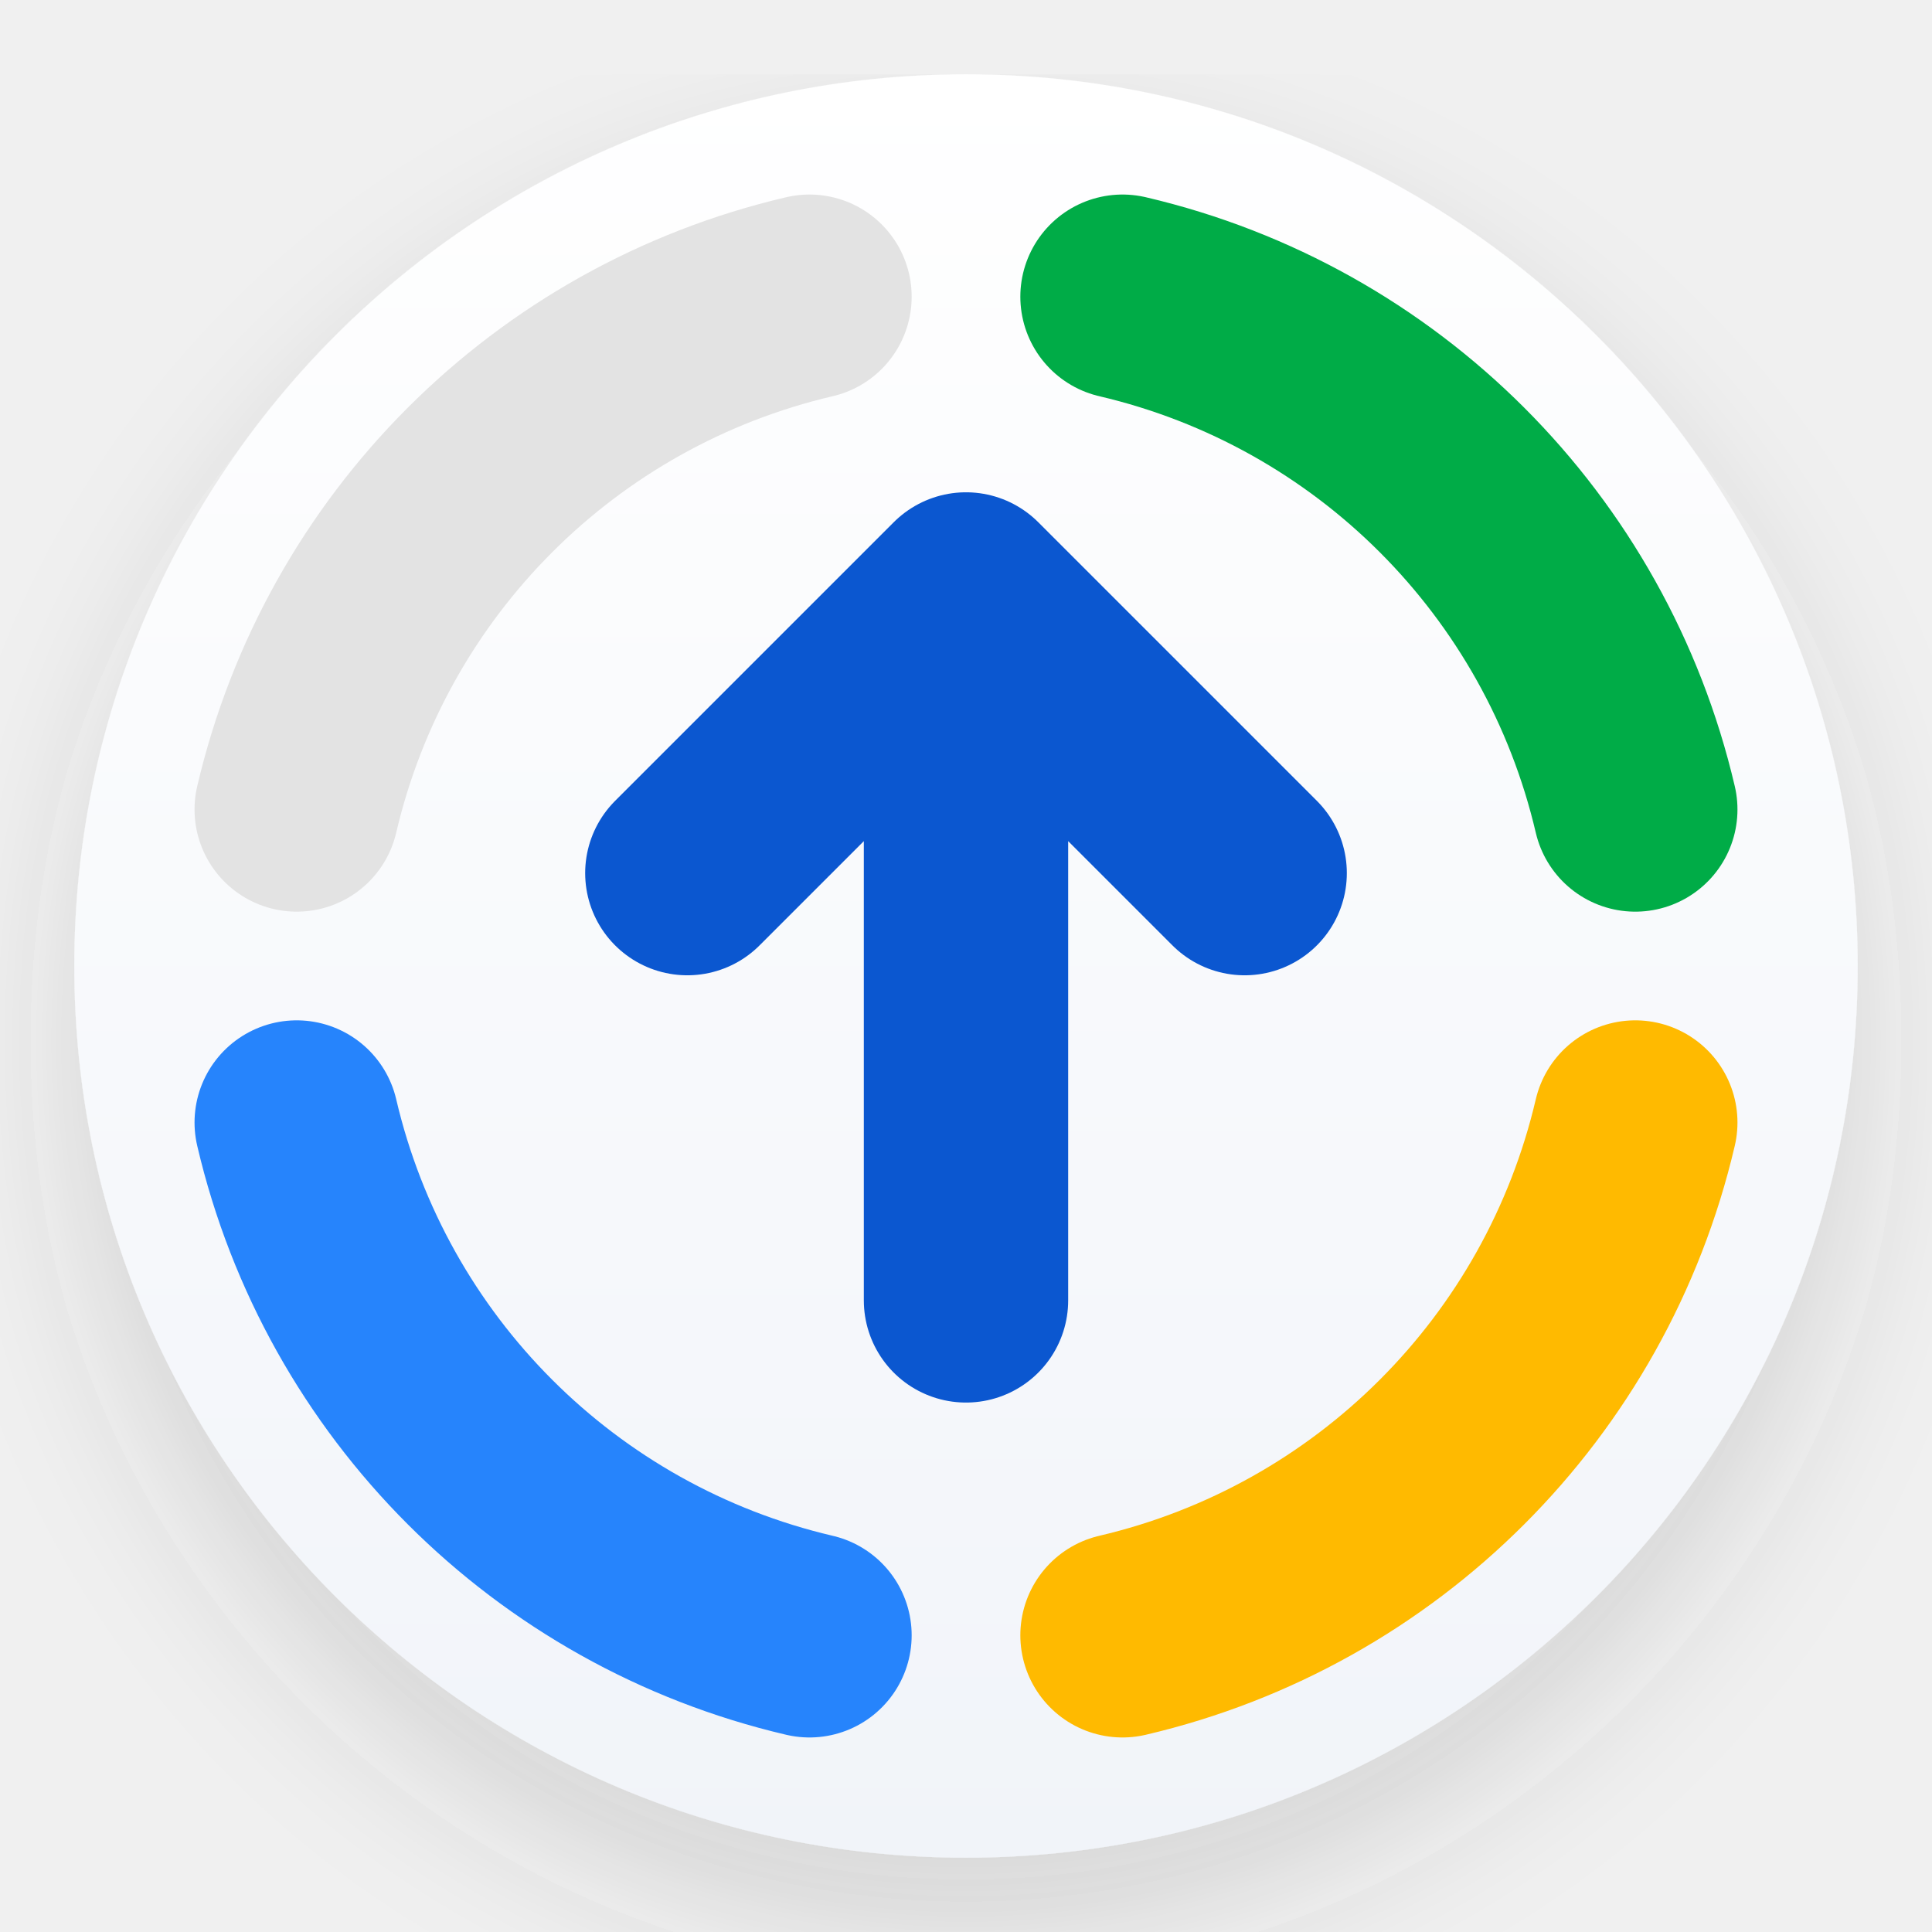
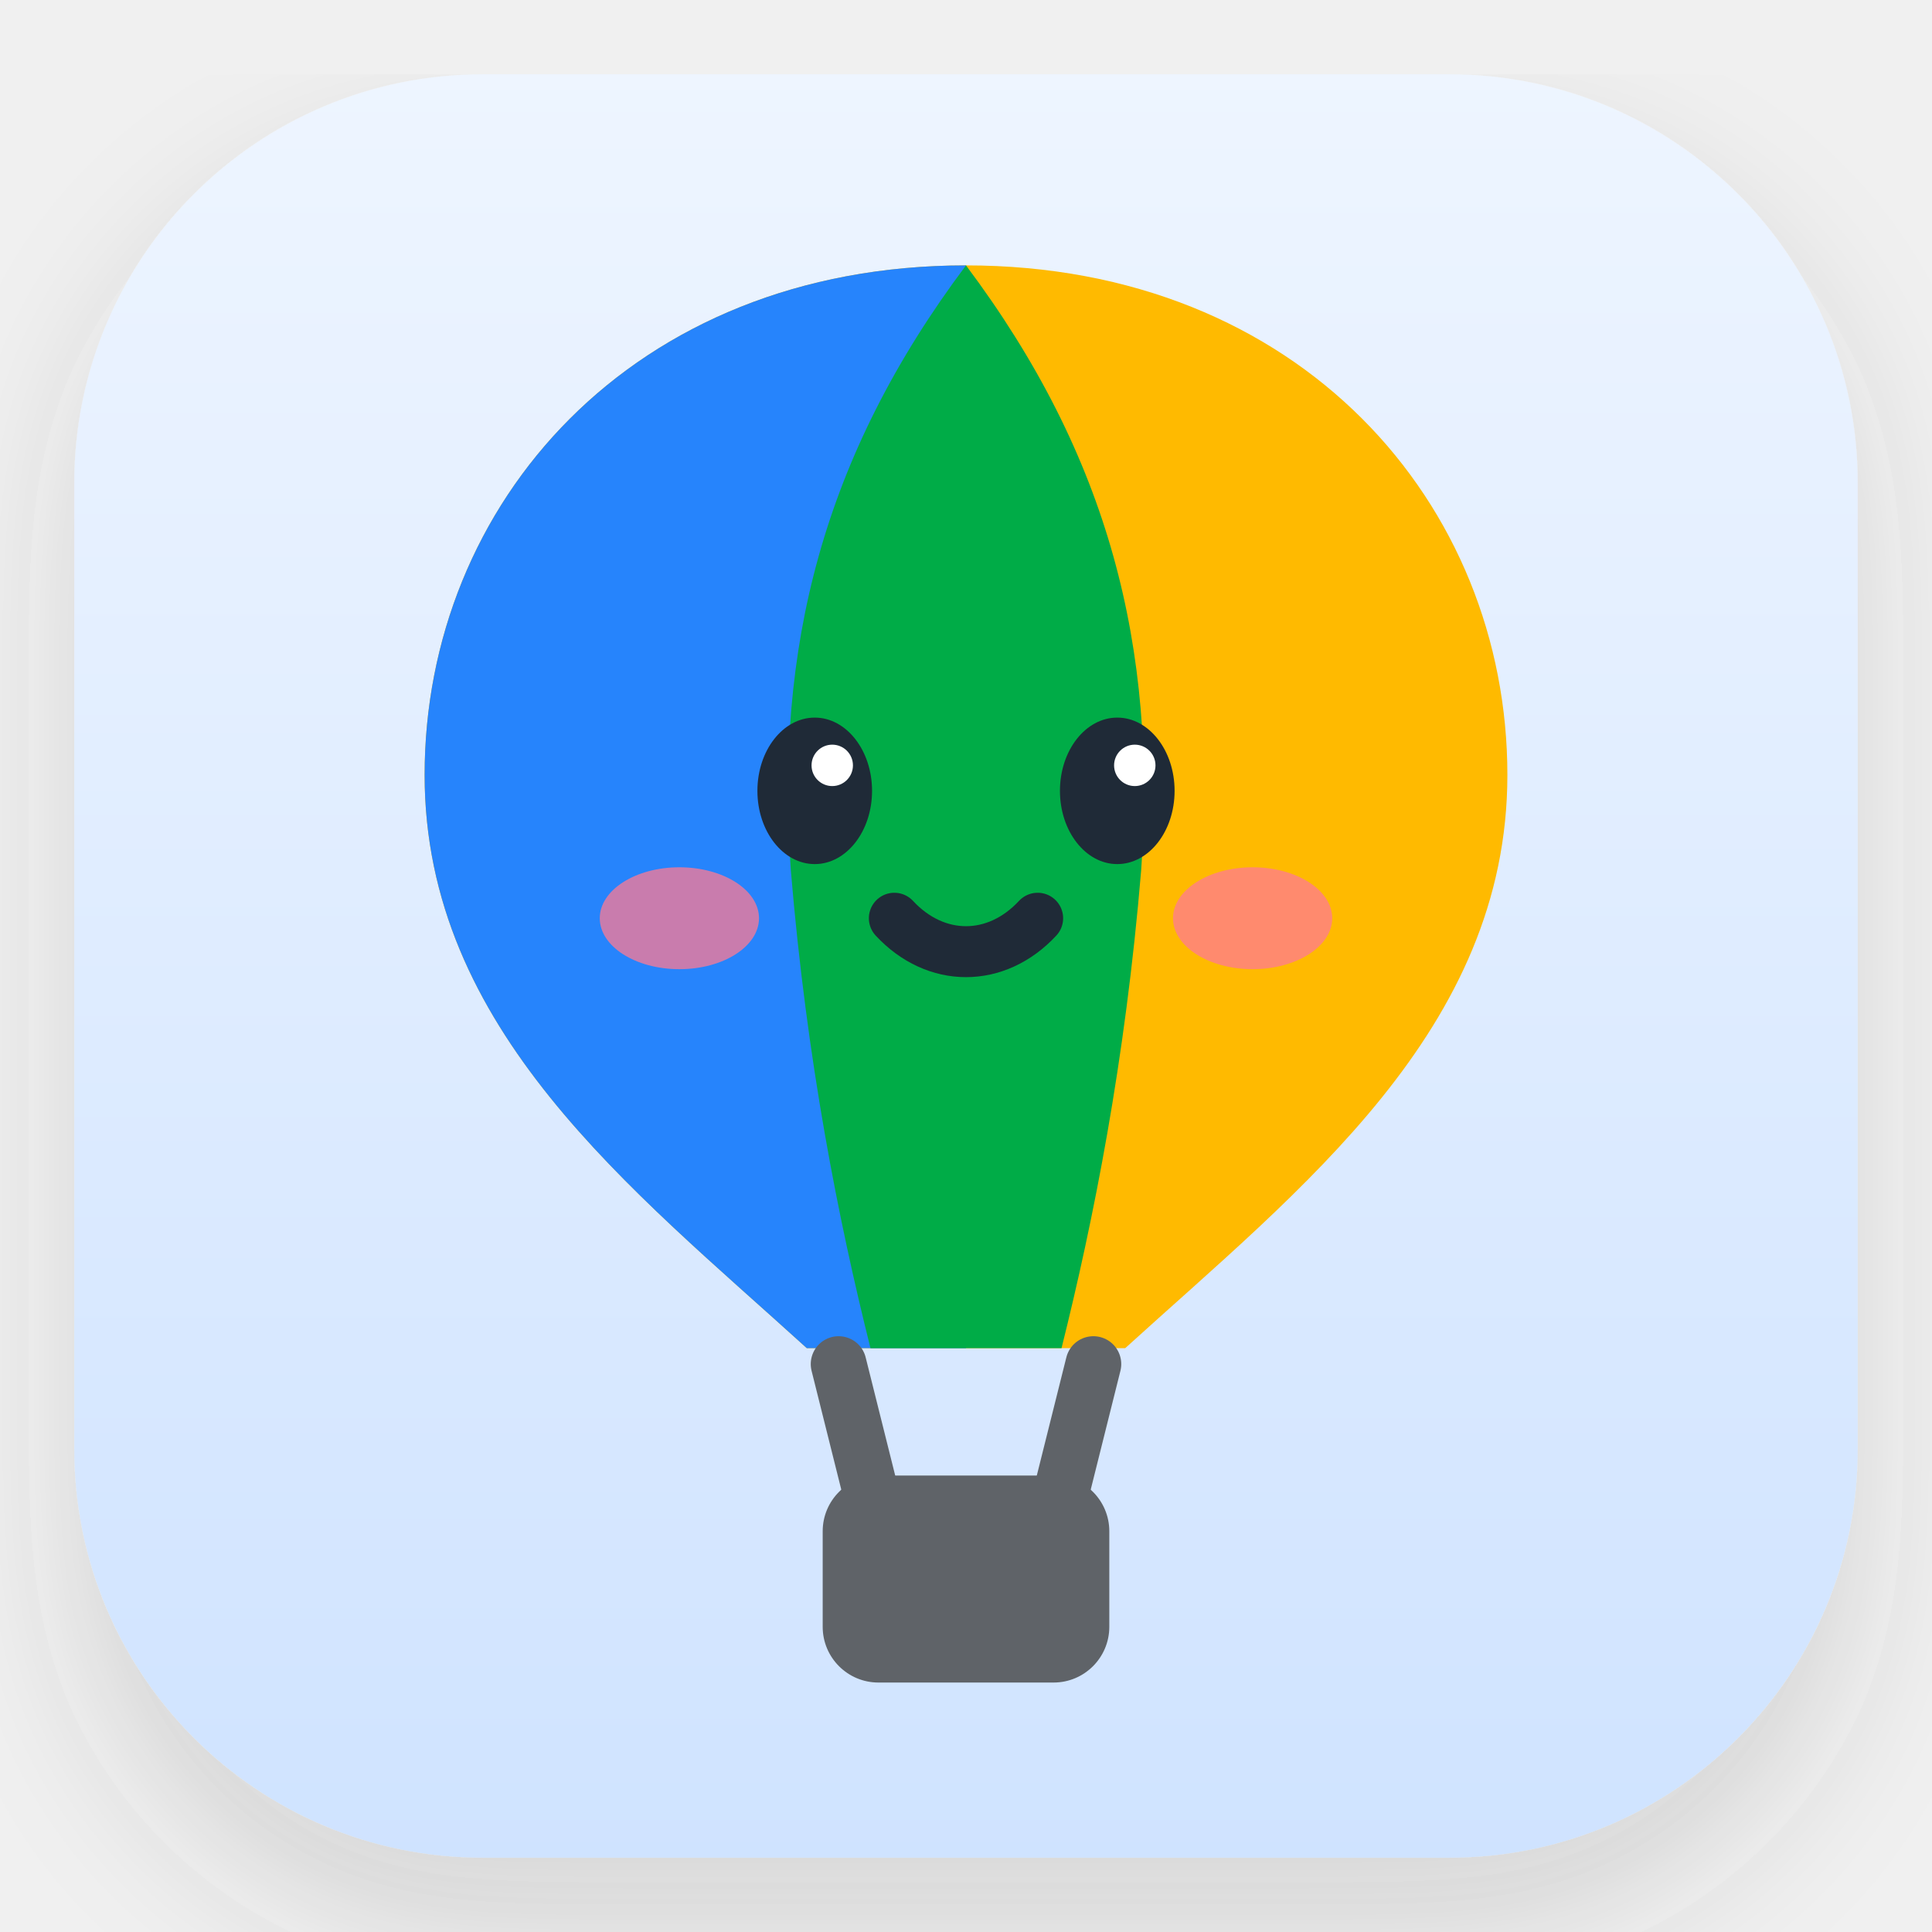
<svg xmlns="http://www.w3.org/2000/svg" viewBox="12 12 104 104">
  <defs>
    <filter id="sh" x="-25%" y="-25%" width="150%" height="150%">
      <feDropShadow dx="0" dy="1.5" stdDeviation="1.2" flood-color="#3c4043" flood-opacity=".30" />
      <feDropShadow dx="0" dy="4" stdDeviation="4" flood-color="#3c4043" flood-opacity=".15" />
    </filter>
    <linearGradient id="tile" x1="0" y1="0" x2="0" y2="1">
-       <stop offset="0" stop-color="#ffffff" />
-       <stop offset="1" stop-color="#f1f4f9" />
-     </linearGradient>
-     <linearGradient id="fold" x1="0" y1="0" x2="0" y2="1">
-       <stop offset="0" stop-color="#4b93f8" />
-       <stop offset="1" stop-color="#0b57d0" />
-     </linearGradient>
-     <linearGradient id="foldback" x1="0" y1="0" x2="0" y2="1">
-       <stop offset="0" stop-color="#1a5fcf" />
-       <stop offset="1" stop-color="#0842a0" />
+       <stop offset="0" stop-color="#EEF5FF" />
+       <stop offset="1" stop-color="#CFE3FF" />
    </linearGradient>
  </defs>
  <g filter="url(#sh)">
-     <circle cx="64" cy="64" r="48" fill="url(#tile)" />
+     <rect x="16" y="16" width="96" height="96" rx="22" fill="url(#tile)" />
  </g>
-   <path d="M27.972 55.575 A37 37 0 0 1 55.575 27.972" fill="none" stroke="#E3E3E3" stroke-width="11" stroke-linecap="round" stroke-opacity="1" />
-   <path d="M72.425 27.972 A37 37 0 0 1 100.028 55.575" fill="none" stroke="#00AC47" stroke-width="11" stroke-linecap="round" stroke-opacity="1" />
-   <path d="M100.028 72.425 A37 37 0 0 1 72.425 100.028" fill="none" stroke="#FFBA00" stroke-width="11" stroke-linecap="round" stroke-opacity="1" />
-   <path d="M55.575 100.028 A37 37 0 0 1 27.972 72.425" fill="none" stroke="#2684FC" stroke-width="11" stroke-linecap="round" stroke-opacity="1" />
-   <path d="M64 82 V46.2 M49 59 L64 44 L79 59" fill="none" stroke="#0B57D0" stroke-width="11" stroke-linecap="round" stroke-linejoin="round" />
+   <g transform="translate(16 16) scale(.8571429) translate(-8 -8)">
+     <path d="M64 20C43 20 30 35 30 52c0 16 13 26 24 36h20c11-10 24-20 24-36 0-17-13-32-34-32Z" fill="#FFBA00" />
+     <path d="M64 20C43 20 30 35 30 52c0 16 13 26 24 36h10V20Z" fill="#2684FC" />
+     <path d="M64 20C55 32 52 44 53 58c1 12 3 22 5 30h12c2-8 4-18 5-30 1-14-2-26-11-38Z" fill="#00AC47" />
+     <path d="M56 89 58 97M72 89 70 97" stroke="#5F6368" stroke-width="3.5" stroke-linecap="round" />
+     <rect x="55" y="96" width="18" height="13" rx="3.5" fill="#5F6368" />
+     <ellipse cx="54.5" cy="53" rx="3.6" ry="4.6" fill="#1F2A37" />
+     <ellipse cx="73.5" cy="53" rx="3.6" ry="4.6" fill="#1F2A37" />
+     <circle cx="55.6" cy="51.4" r="1.3" fill="#fff" />
+     <circle cx="74.6" cy="51.4" r="1.3" fill="#fff" />
+     <path d="M59.5 61c2.6 2.8 6.4 2.8 9 0" fill="none" stroke="#1F2A37" stroke-width="3.2" stroke-linecap="round" />
+     <ellipse cx="46" cy="61" rx="5" ry="3.2" fill="#FF7A93" opacity=".75" />
+     <ellipse cx="82" cy="61" rx="5" ry="3.2" fill="#FF7A93" opacity=".75" />
+   </g>
</svg>
